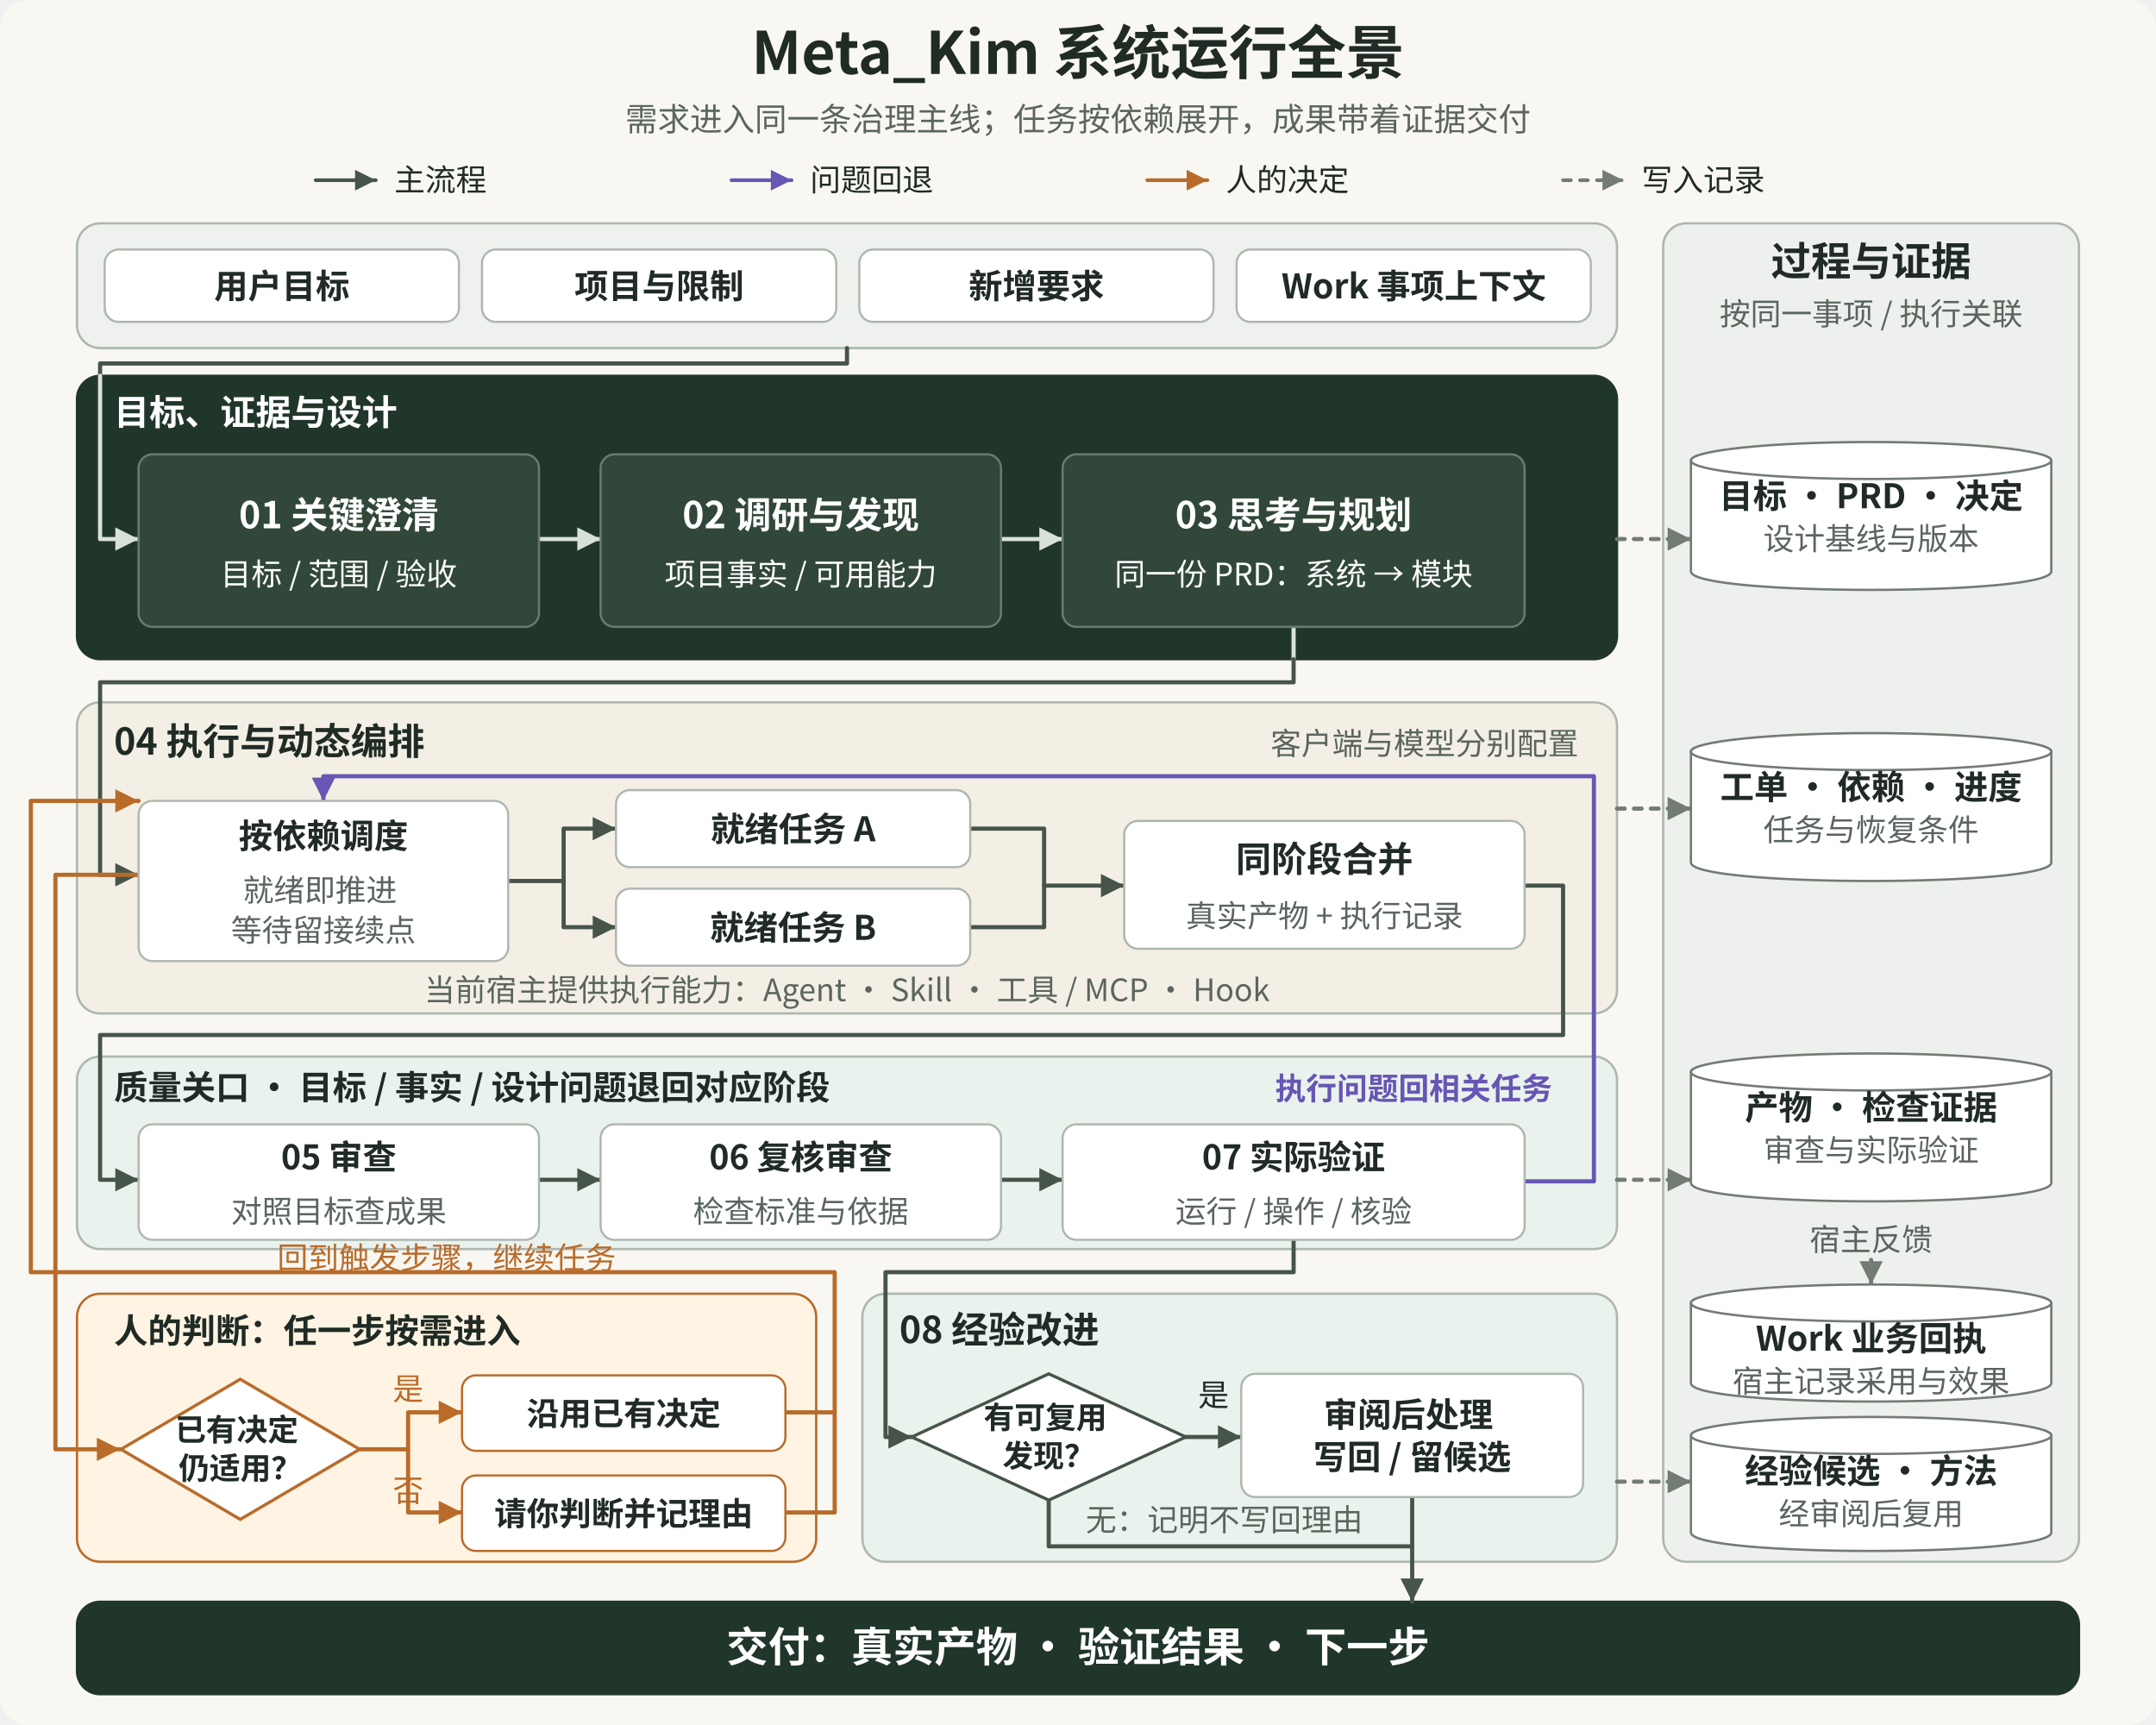
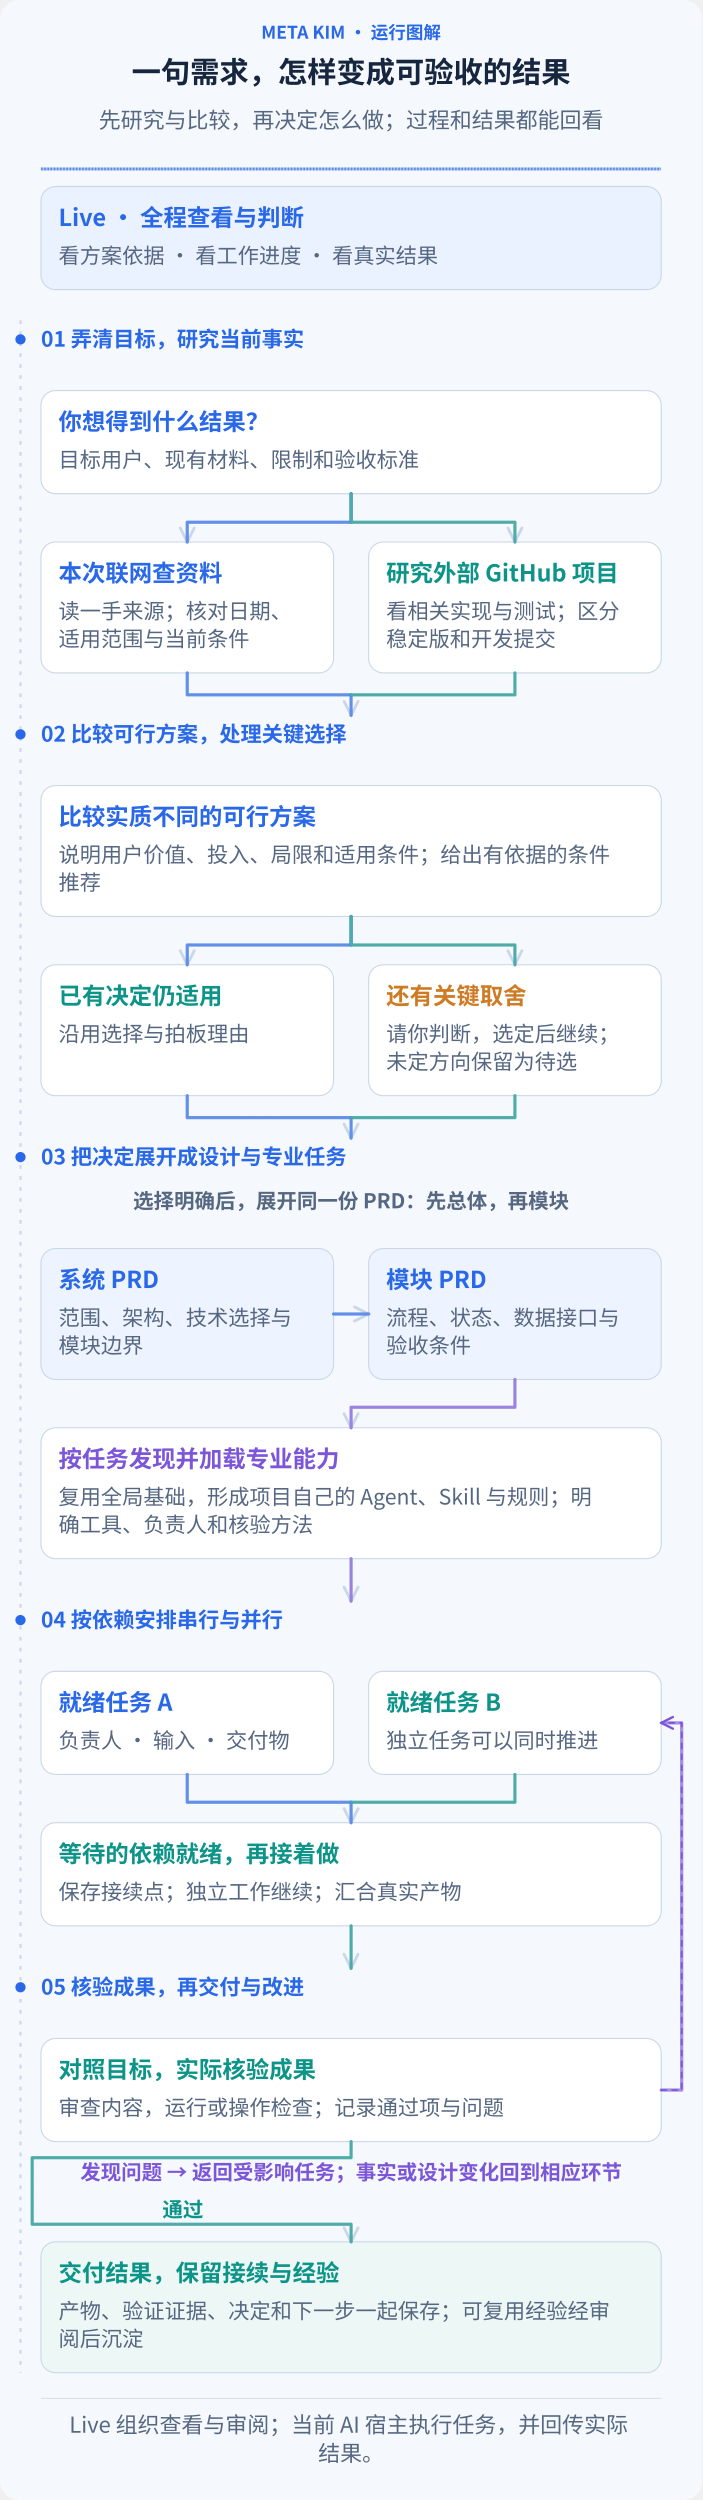
- <svg xmlns="http://www.w3.org/2000/svg" width="1400" height="1120" viewBox="0 0 1400 1120" role="img" aria-labelledby="title desc" lang="zh-CN">
-   <style>text{font-family:"Noto Sans CJK SC","Microsoft YaHei",sans-serif}@media(prefers-reduced-motion:reduce){*{animation:none!important}}</style>
+ <svg xmlns="http://www.w3.org/2000/svg" width="960" height="3418" viewBox="0 0 960 3418" role="img" aria-labelledby="title description" lang="zh-CN" xml:lang="zh-CN">
  <defs>
-     <marker id="main" viewBox="0 0 10 10" refX="9" refY="5" markerWidth="7" markerHeight="7" orient="auto">
-       <path d="M1 1L9 5L1 9Z" fill="#46544a" />
+     <marker id="arrow" viewBox="0 0 10 10" refX="9" refY="5" markerWidth="8" markerHeight="8" orient="auto-start-reverse">
+       <path d="M1 1L9 5L1 9" fill="none" stroke="#cad7e8" stroke-width="1.6" stroke-linecap="round" />
    </marker>
-     <marker id="human" viewBox="0 0 10 10" refX="9" refY="5" markerWidth="7" markerHeight="7" orient="auto">
-       <path d="M1 1L9 5L1 9Z" fill="#b96b2a" />
-     </marker>
-     <marker id="back" viewBox="0 0 10 10" refX="9" refY="5" markerWidth="7" markerHeight="7" orient="auto">
-       <path d="M1 1L9 5L1 9Z" fill="#6756b4" />
-     </marker>
-     <marker id="record" viewBox="0 0 10 10" refX="9" refY="5" markerWidth="7" markerHeight="7" orient="auto">
-       <path d="M1 1L9 5L1 9Z" fill="#737b75" />
-     </marker>
-     <marker id="light" viewBox="0 0 10 10" refX="9" refY="5" markerWidth="7" markerHeight="7" orient="auto">
-       <path d="M1 1L9 5L1 9Z" fill="#d8e1d9" />
+     <marker id="back-arrow" viewBox="0 0 10 10" refX="9" refY="5" markerWidth="8" markerHeight="8" orient="auto">
+       <path d="M1 1L9 5L1 9" fill="none" stroke="#7c56d8" stroke-width="1.6" stroke-linecap="round" />
    </marker>
  </defs>
-   <rect width="1400" height="1120" rx="18" fill="#f8f7f2" />
-   <rect x="50" y="145" width="1000" height="81" rx="15" fill="#eef1ed" stroke="#aeb7af" stroke-width="1.5" />
-   <rect x="50" y="244" width="1000" height="184" rx="15" fill="#21362b" stroke="#21362b" stroke-width="1.5" />
-   <rect x="50" y="456" width="1000" height="202" rx="15" fill="#f3efe4" stroke="#aeb7af" stroke-width="1.5" />
-   <rect x="50" y="686" width="1000" height="125" rx="15" fill="#eaf2ed" stroke="#aeb7af" stroke-width="1.5" />
-   <rect x="50" y="840" width="480" height="174" rx="15" fill="#fff4e3" stroke="#b96b2a" stroke-width="1.5" />
-   <rect x="560" y="840" width="490" height="174" rx="15" fill="#eaf2ed" stroke="#aeb7af" stroke-width="1.5" />
-   <rect x="1080" y="145" width="270" height="869" rx="15" fill="#edf0ed" stroke="#aeb7af" stroke-width="1.5" />
-   <rect x="50" y="1040" width="1300" height="60" rx="15" fill="#21362b" stroke="#21362b" stroke-width="1.5" />
-   <path d="M205 117 L244 117" fill="none" stroke="#46544a" stroke-width="2.4" stroke-linecap="round" stroke-linejoin="round" marker-end="url(#main)" />
-   <path d="M475 117 L514 117" fill="none" stroke="#6756b4" stroke-width="2.4" stroke-linecap="round" stroke-linejoin="round" marker-end="url(#back)" />
-   <path d="M745 117 L784 117" fill="none" stroke="#b96b2a" stroke-width="2.4" stroke-linecap="round" stroke-linejoin="round" marker-end="url(#human)" />
-   <path d="M1015 117 L1054 117" fill="none" stroke="#737b75" stroke-width="2.4" stroke-linecap="round" stroke-linejoin="round" stroke-dasharray="5 6" marker-end="url(#record)" />
-   <path d="M550 226 L550 236 L65 236 L65 244" fill="none" stroke="#46544a" stroke-width="2.7" stroke-linecap="round" stroke-linejoin="round" />
-   <path d="M65 244 L65 350 L90 350" fill="none" stroke="#d8e1d9" stroke-width="2.7" stroke-linecap="round" stroke-linejoin="round" marker-end="url(#light)" />
-   <path d="M350 350 L390 350" fill="none" stroke="#d8e1d9" stroke-width="2.7" stroke-linecap="round" stroke-linejoin="round" marker-end="url(#light)" />
-   <path d="M650 350 L690 350" fill="none" stroke="#d8e1d9" stroke-width="2.7" stroke-linecap="round" stroke-linejoin="round" marker-end="url(#light)" />
-   <path d="M840 407 L840 428" fill="none" stroke="#d8e1d9" stroke-width="2.7" stroke-linecap="round" stroke-linejoin="round" />
-   <path d="M840 428 L840 443 L65 443 L65 568 L90 568" fill="none" stroke="#46544a" stroke-width="2.7" stroke-linecap="round" stroke-linejoin="round" marker-end="url(#main)" />
-   <path d="M330 572 L366 572 L366 538 L400 538" fill="none" stroke="#46544a" stroke-width="2.7" stroke-linecap="round" stroke-linejoin="round" marker-end="url(#main)" />
-   <path d="M366 572 L366 602 L400 602" fill="none" stroke="#46544a" stroke-width="2.7" stroke-linecap="round" stroke-linejoin="round" marker-end="url(#main)" />
-   <path d="M630 538 L678 538 L678 575 L730 575" fill="none" stroke="#46544a" stroke-width="2.7" stroke-linecap="round" stroke-linejoin="round" marker-end="url(#main)" />
-   <path d="M630 602 L678 602 L678 575" fill="none" stroke="#46544a" stroke-width="2.7" stroke-linecap="round" stroke-linejoin="round" />
-   <path d="M990 575 L1015 575 L1015 672 L65 672 L65 766 L90 766" fill="none" stroke="#46544a" stroke-width="2.7" stroke-linecap="round" stroke-linejoin="round" marker-end="url(#main)" />
-   <path d="M350 766 L390 766" fill="none" stroke="#46544a" stroke-width="2.7" stroke-linecap="round" stroke-linejoin="round" marker-end="url(#main)" />
-   <path d="M650 766 L690 766" fill="none" stroke="#46544a" stroke-width="2.7" stroke-linecap="round" stroke-linejoin="round" marker-end="url(#main)" />
-   <path d="M990 767 L1035 767 L1035 504 L210 504 L210 520" fill="none" stroke="#6756b4" stroke-width="2.7" stroke-linecap="round" stroke-linejoin="round" marker-end="url(#back)" />
-   <path d="M90 568 L36 568 L36 941 L78 941" fill="none" stroke="#b96b2a" stroke-width="2.7" stroke-linecap="round" stroke-linejoin="round" marker-end="url(#human)" />
-   <path d="M234 941 L265 941 L265 917 L300 917" fill="none" stroke="#b96b2a" stroke-width="2.7" stroke-linecap="round" stroke-linejoin="round" marker-end="url(#human)" />
-   <path d="M265 941 L265 982 L300 982" fill="none" stroke="#b96b2a" stroke-width="2.7" stroke-linecap="round" stroke-linejoin="round" marker-end="url(#human)" />
-   <path d="M510 917 L542 917 L542 826 L20 826 L20 520 L90 520" fill="none" stroke="#b96b2a" stroke-width="2.7" stroke-linecap="round" stroke-linejoin="round" marker-end="url(#human)" />
-   <path d="M510 982 L542 982 L542 917" fill="none" stroke="#b96b2a" stroke-width="2.7" stroke-linecap="round" stroke-linejoin="round" />
-   <path d="M840 799 L840 826 L575 826 L575 933 L592 933" fill="none" stroke="#46544a" stroke-width="2.7" stroke-linecap="round" stroke-linejoin="round" marker-end="url(#main)" />
-   <path d="M770 933 L806 933" fill="none" stroke="#46544a" stroke-width="2.7" stroke-linecap="round" stroke-linejoin="round" marker-end="url(#main)" />
-   <path d="M681 974 L681 1004 L917 1004" fill="none" stroke="#46544a" stroke-width="2.7" stroke-linecap="round" stroke-linejoin="round" />
-   <path d="M917 972 L917 1040" fill="none" stroke="#46544a" stroke-width="2.7" stroke-linecap="round" stroke-linejoin="round" marker-end="url(#main)" />
-   <path d="M1215 818 L1215 834" fill="none" stroke="#737b75" stroke-width="2.7" stroke-linecap="round" stroke-linejoin="round" stroke-dasharray="5 6" marker-end="url(#record)" />
-   <path d="M1050 350 L1098 350" fill="none" stroke="#737b75" stroke-width="2.7" stroke-linecap="round" stroke-linejoin="round" stroke-dasharray="5 6" marker-end="url(#record)" />
-   <path d="M1050 525 L1098 525" fill="none" stroke="#737b75" stroke-width="2.7" stroke-linecap="round" stroke-linejoin="round" stroke-dasharray="5 6" marker-end="url(#record)" />
-   <path d="M1050 766 L1098 766" fill="none" stroke="#737b75" stroke-width="2.7" stroke-linecap="round" stroke-linejoin="round" stroke-dasharray="5 6" marker-end="url(#record)" />
-   <path d="M1050 962 L1098 962" fill="none" stroke="#737b75" stroke-width="2.7" stroke-linecap="round" stroke-linejoin="round" stroke-dasharray="5 6" marker-end="url(#record)" />
-   <g data-box="68,162,230,47" data-label="用户目标">
-     <rect x="68" y="162" width="230" height="47" rx="9" fill="#fff" stroke="#aeb7af" stroke-width="1.4" />
-   </g>
-   <g data-box="313,162,230,47" data-label="项目与限制">
-     <rect x="313" y="162" width="230" height="47" rx="9" fill="#fff" stroke="#aeb7af" stroke-width="1.4" />
-   </g>
-   <g data-box="558,162,230,47" data-label="新增要求">
-     <rect x="558" y="162" width="230" height="47" rx="9" fill="#fff" stroke="#aeb7af" stroke-width="1.4" />
-   </g>
-   <g data-box="803,162,230,47" data-label="Work 事项上下文">
-     <rect x="803" y="162" width="230" height="47" rx="9" fill="#fff" stroke="#aeb7af" stroke-width="1.4" />
-   </g>
-   <g data-box="90,295,260,112" data-label="01 关键澄清">
-     <rect x="90" y="295" width="260" height="112" rx="9" fill="#31473a" stroke="#687d6d" stroke-width="1.4" />
-   </g>
-   <g data-box="390,295,260,112" data-label="02 调研与发现">
-     <rect x="390" y="295" width="260" height="112" rx="9" fill="#31473a" stroke="#687d6d" stroke-width="1.4" />
-   </g>
-   <g data-box="690,295,300,112" data-label="03 思考与规划">
-     <rect x="690" y="295" width="300" height="112" rx="9" fill="#31473a" stroke="#687d6d" stroke-width="1.4" />
-   </g>
-   <g data-box="90,520,240,104" data-label="按依赖调度">
-     <rect x="90" y="520" width="240" height="104" rx="9" fill="#fff" stroke="#aeb7af" stroke-width="1.4" />
-   </g>
-   <g data-box="400,513,230,50" data-label="就绪任务 A">
-     <rect x="400" y="513" width="230" height="50" rx="9" fill="#fff" stroke="#aeb7af" stroke-width="1.4" />
-   </g>
-   <g data-box="400,577,230,50" data-label="就绪任务 B">
-     <rect x="400" y="577" width="230" height="50" rx="9" fill="#fff" stroke="#aeb7af" stroke-width="1.4" />
-   </g>
-   <g data-box="730,533,260,83" data-label="同阶段合并">
-     <rect x="730" y="533" width="260" height="83" rx="9" fill="#fff" stroke="#aeb7af" stroke-width="1.4" />
-   </g>
-   <g data-box="90,730,260,75" data-label="05 审查">
-     <rect x="90" y="730" width="260" height="75" rx="9" fill="#fff" stroke="#aeb7af" stroke-width="1.4" />
-   </g>
-   <g data-box="390,730,260,75" data-label="06 复核审查">
-     <rect x="390" y="730" width="260" height="75" rx="9" fill="#fff" stroke="#aeb7af" stroke-width="1.4" />
-   </g>
-   <g data-box="690,730,300,75" data-label="07 实际验证">
-     <rect x="690" y="730" width="300" height="75" rx="9" fill="#fff" stroke="#aeb7af" stroke-width="1.4" />
-   </g>
-   <path d="M156 895.5L233.5 941L156 986.5L78.5 941Z" fill="#fff" stroke="#b96b2a" stroke-width="2" />
-   <g data-box="300,893,210,49" data-label="沿用已有决定">
-     <rect x="300" y="893" width="210" height="49" rx="9" fill="#fff" stroke="#b96b2a" stroke-width="1.4" />
-   </g>
-   <g data-box="300,958,210,49" data-label="请你判断并记理由">
-     <rect x="300" y="958" width="210" height="49" rx="9" fill="#fff" stroke="#b96b2a" stroke-width="1.4" />
-   </g>
-   <path d="M681 892.0L770.0 933L681 974.0L592.0 933Z" fill="#fff" stroke="#46544a" stroke-width="2" />
-   <g data-box="806,892,222,80" data-label="审阅后处理 写回 / 留候选">
-     <rect x="806" y="892" width="222" height="80" rx="9" fill="#fff" stroke="#aeb7af" stroke-width="1.4" />
-   </g>
-   <path d="M1098 299C1098 285 1332 285 1332 299V371C1332 387 1098 387 1098 371Z" fill="#fff" stroke="#737b75" stroke-width="1.5" />
-   <ellipse cx="1215.0" cy="299" rx="117.0" ry="12" fill="#fff" stroke="#737b75" stroke-width="1.5" />
-   <path d="M1098 488C1098 474 1332 474 1332 488V560C1332 576 1098 576 1098 560Z" fill="#fff" stroke="#737b75" stroke-width="1.5" />
-   <ellipse cx="1215.0" cy="488" rx="117.0" ry="12" fill="#fff" stroke="#737b75" stroke-width="1.5" />
-   <path d="M1098 696C1098 682 1332 682 1332 696V768C1332 784 1098 784 1098 768Z" fill="#fff" stroke="#737b75" stroke-width="1.5" />
-   <ellipse cx="1215.0" cy="696" rx="117.0" ry="12" fill="#fff" stroke="#737b75" stroke-width="1.5" />
-   <path d="M1098 846C1098 832 1332 832 1332 846V898C1332 914 1098 914 1098 898Z" fill="#fff" stroke="#737b75" stroke-width="1.5" />
-   <ellipse cx="1215.0" cy="846" rx="117.0" ry="12" fill="#fff" stroke="#737b75" stroke-width="1.5" />
-   <path d="M1098 932C1098 918 1332 918 1332 932V995C1332 1011 1098 1011 1098 995Z" fill="#fff" stroke="#737b75" stroke-width="1.5" />
-   <ellipse cx="1215.0" cy="932" rx="117.0" ry="12" fill="#fff" stroke="#737b75" stroke-width="1.5" />
-   <text x="700" y="48" fill="#202b25" font-size="38" font-weight="700" text-anchor="middle">
-     <tspan x="700" dy="0">Meta_Kim 系统运行全景</tspan>
-   </text>
-   <text x="700" y="85" fill="#5a655e" font-size="21" font-weight="450" text-anchor="middle">
-     <tspan x="700" dy="0">需求进入同一条治理主线；任务按依赖展开，成果带着证据交付</tspan>
-   </text>
-   <text x="256" y="124" fill="#202b25" font-size="20" font-weight="450" text-anchor="start">
-     <tspan x="256" dy="0">主流程</tspan>
-   </text>
-   <text x="526" y="124" fill="#202b25" font-size="20" font-weight="450" text-anchor="start">
-     <tspan x="526" dy="0">问题回退</tspan>
-   </text>
-   <text x="796" y="124" fill="#202b25" font-size="20" font-weight="450" text-anchor="start">
-     <tspan x="796" dy="0">人的决定</tspan>
-   </text>
-   <text x="1066" y="124" fill="#202b25" font-size="20" font-weight="450" text-anchor="start">
-     <tspan x="1066" dy="0">写入记录</tspan>
-   </text>
-   <text x="183.0" y="193.75" fill="#202b25" font-size="22" font-weight="700" text-anchor="middle">
-     <tspan x="183.0" dy="0">用户目标</tspan>
-   </text>
-   <text x="428.0" y="193.75" fill="#202b25" font-size="22" font-weight="700" text-anchor="middle">
-     <tspan x="428.0" dy="0">项目与限制</tspan>
-   </text>
-   <text x="673.0" y="193.75" fill="#202b25" font-size="22" font-weight="700" text-anchor="middle">
-     <tspan x="673.0" dy="0">新增要求</tspan>
-   </text>
-   <text x="918.0" y="193.75" fill="#202b25" font-size="22" font-weight="700" text-anchor="middle">
-     <tspan x="918.0" dy="0">Work 事项上下文</tspan>
-   </text>
-   <text x="74" y="276" fill="#fff" font-size="23" font-weight="700" text-anchor="start">
-     <tspan x="74" dy="0">目标、证据与设计</tspan>
-   </text>
-   <text x="220.0" y="343.0" fill="#fff" font-size="24" font-weight="700" text-anchor="middle">
-     <tspan x="220.0" dy="0">01 关键澄清</tspan>
-   </text>
-   <text x="220.0" y="380.0" fill="#fff" font-size="20" font-weight="450" text-anchor="middle">
-     <tspan x="220.0" dy="0">目标 / 范围 / 验收</tspan>
-   </text>
-   <text x="520.0" y="343.0" fill="#fff" font-size="24" font-weight="700" text-anchor="middle">
-     <tspan x="520.0" dy="0">02 调研与发现</tspan>
-   </text>
-   <text x="520.0" y="380.0" fill="#fff" font-size="20" font-weight="450" text-anchor="middle">
-     <tspan x="520.0" dy="0">项目事实 / 可用能力</tspan>
-   </text>
-   <text x="840.0" y="343.0" fill="#fff" font-size="24" font-weight="700" text-anchor="middle">
-     <tspan x="840.0" dy="0">03 思考与规划</tspan>
-   </text>
-   <text x="840.0" y="380.0" fill="#fff" font-size="20" font-weight="450" text-anchor="middle">
-     <tspan x="840.0" dy="0">同一份 PRD：系统 → 模块</tspan>
-   </text>
-   <text x="74" y="490" fill="#202b25" font-size="24" font-weight="700" text-anchor="start">
-     <tspan x="74" dy="0">04 执行与动态编排</tspan>
-   </text>
-   <text x="1025" y="490" fill="#5a655e" font-size="20" font-weight="450" text-anchor="end">
-     <tspan x="1025" dy="0">客户端与模型分别配置</tspan>
-   </text>
-   <text x="210.0" y="550.75" fill="#202b25" font-size="22" font-weight="700" text-anchor="middle">
-     <tspan x="210.0" dy="0">按依赖调度</tspan>
-   </text>
-   <text x="210.0" y="585.25" fill="#5a655e" font-size="20" font-weight="450" text-anchor="middle">
-     <tspan x="210.0" dy="0">就绪即推进</tspan>
-     <tspan x="210.0" dy="26.0">等待留接续点</tspan>
-   </text>
-   <text x="515.0" y="546.25" fill="#202b25" font-size="22" font-weight="700" text-anchor="middle">
-     <tspan x="515.0" dy="0">就绪任务 A</tspan>
-   </text>
-   <text x="515.0" y="610.25" fill="#202b25" font-size="22" font-weight="700" text-anchor="middle">
-     <tspan x="515.0" dy="0">就绪任务 B</tspan>
-   </text>
-   <text x="860.0" y="566.125" fill="#202b25" font-size="23" font-weight="700" text-anchor="middle">
-     <tspan x="860.0" dy="0">同阶段合并</tspan>
-   </text>
-   <text x="860.0" y="601.875" fill="#5a655e" font-size="20" font-weight="450" text-anchor="middle">
-     <tspan x="860.0" dy="0">真实产物 + 执行记录</tspan>
-   </text>
-   <text x="550" y="650" fill="#5a655e" font-size="20" font-weight="450" text-anchor="middle">
-     <tspan x="550" dy="0">当前宿主提供执行能力：Agent · Skill · 工具 / MCP · Hook</tspan>
-   </text>
-   <text x="74" y="714" fill="#202b25" font-size="22" font-weight="700" text-anchor="start">
-     <tspan x="74" dy="0">质量关口 · 目标 / 事实 / 设计问题退回对应阶段</tspan>
-   </text>
-   <text x="220.0" y="759.25" fill="#202b25" font-size="22" font-weight="700" text-anchor="middle">
-     <tspan x="220.0" dy="0">05 审查</tspan>
-   </text>
-   <text x="220.0" y="793.75" fill="#5a655e" font-size="20" font-weight="450" text-anchor="middle">
-     <tspan x="220.0" dy="0">对照目标查成果</tspan>
-   </text>
-   <text x="520.0" y="759.25" fill="#202b25" font-size="22" font-weight="700" text-anchor="middle">
-     <tspan x="520.0" dy="0">06 复核审查</tspan>
-   </text>
-   <text x="520.0" y="793.75" fill="#5a655e" font-size="20" font-weight="450" text-anchor="middle">
-     <tspan x="520.0" dy="0">检查标准与依据</tspan>
-   </text>
-   <text x="840.0" y="759.25" fill="#202b25" font-size="22" font-weight="700" text-anchor="middle">
-     <tspan x="840.0" dy="0">07 实际验证</tspan>
-   </text>
-   <text x="840.0" y="793.75" fill="#5a655e" font-size="20" font-weight="450" text-anchor="middle">
-     <tspan x="840.0" dy="0">运行 / 操作 / 核验</tspan>
-   </text>
-   <text x="1008" y="714" fill="#6756b4" font-size="20" font-weight="700" text-anchor="end">
-     <tspan x="1008" dy="0">执行问题回相关任务</tspan>
-   </text>
-   <text x="74" y="872" fill="#202b25" font-size="22" font-weight="700" text-anchor="start">
-     <tspan x="74" dy="0">人的判断：任一步按需进入</tspan>
-   </text>
-   <text x="156" y="935.5" fill="#202b25" font-size="20" font-weight="700" text-anchor="middle">
-     <tspan x="156" dy="0">已有决定</tspan>
-     <tspan x="156" dy="25.0">仍适用？</tspan>
-   </text>
-   <text x="405.0" y="925.375" fill="#202b25" font-size="21" font-weight="700" text-anchor="middle">
-     <tspan x="405.0" dy="0">沿用已有决定</tspan>
-   </text>
-   <text x="405.0" y="990.375" fill="#202b25" font-size="21" font-weight="700" text-anchor="middle">
-     <tspan x="405.0" dy="0">请你判断并记理由</tspan>
-   </text>
-   <text x="265" y="909" fill="#b96b2a" font-size="20" font-weight="450" text-anchor="middle">
-     <tspan x="265" dy="0">是</tspan>
-   </text>
-   <text x="265" y="975" fill="#b96b2a" font-size="20" font-weight="450" text-anchor="middle">
-     <tspan x="265" dy="0">否</tspan>
-   </text>
-   <text x="290" y="824" fill="#b96b2a" font-size="20" font-weight="450" text-anchor="middle">
-     <tspan x="290" dy="0">回到触发步骤，继续任务</tspan>
-   </text>
-   <text x="584" y="872" fill="#202b25" font-size="24" font-weight="700" text-anchor="start">
-     <tspan x="584" dy="0">08 经验改进</tspan>
-   </text>
-   <text x="681" y="927.5" fill="#202b25" font-size="20" font-weight="700" text-anchor="middle">
-     <tspan x="681" dy="0">有可复用</tspan>
-     <tspan x="681" dy="25.0">发现？</tspan>
-   </text>
-   <text x="917.0" y="926.5" fill="#202b25" font-size="22" font-weight="700" text-anchor="middle">
-     <tspan x="917.0" dy="0">审阅后处理</tspan>
-     <tspan x="917.0" dy="27.5">写回 / 留候选</tspan>
-   </text>
-   <text x="788" y="913" fill="#202b25" font-size="20" font-weight="450" text-anchor="middle">
-     <tspan x="788" dy="0">是</tspan>
-   </text>
-   <text x="795" y="994" fill="#5a655e" font-size="20" font-weight="450" text-anchor="middle">
-     <tspan x="795" dy="0">无：记明不写回理由</tspan>
-   </text>
-   <text x="1215" y="179" fill="#202b25" font-size="26" font-weight="700" text-anchor="middle">
-     <tspan x="1215" dy="0">过程与证据</tspan>
-   </text>
-   <text x="1215" y="211" fill="#5a655e" font-size="20" font-weight="450" text-anchor="middle">
-     <tspan x="1215" dy="0">按同一事项 / 执行关联</tspan>
-   </text>
-   <text x="1215.0" y="330" fill="#202b25" font-size="22" font-weight="700" text-anchor="middle">
-     <tspan x="1215.0" dy="0">目标 · PRD · 决定</tspan>
-   </text>
-   <text x="1215.0" y="357" fill="#5a655e" font-size="20" font-weight="450" text-anchor="middle">
-     <tspan x="1215.0" dy="0">设计基线与版本</tspan>
-   </text>
-   <text x="1215.0" y="519" fill="#202b25" font-size="22" font-weight="700" text-anchor="middle">
-     <tspan x="1215.0" dy="0">工单 · 依赖 · 进度</tspan>
-   </text>
-   <text x="1215.0" y="546" fill="#5a655e" font-size="20" font-weight="450" text-anchor="middle">
-     <tspan x="1215.0" dy="0">任务与恢复条件</tspan>
-   </text>
-   <text x="1215.0" y="727" fill="#202b25" font-size="22" font-weight="700" text-anchor="middle">
-     <tspan x="1215.0" dy="0">产物 · 检查证据</tspan>
-   </text>
-   <text x="1215.0" y="754" fill="#5a655e" font-size="20" font-weight="450" text-anchor="middle">
-     <tspan x="1215.0" dy="0">审查与实际验证</tspan>
-   </text>
-   <text x="1215.0" y="877" fill="#202b25" font-size="22" font-weight="700" text-anchor="middle">
-     <tspan x="1215.0" dy="0">Work 业务回执</tspan>
-   </text>
-   <text x="1215.0" y="904" fill="#5a655e" font-size="20" font-weight="450" text-anchor="middle">
-     <tspan x="1215.0" dy="0">宿主记录采用与效果</tspan>
-   </text>
-   <text x="1215.0" y="963" fill="#202b25" font-size="22" font-weight="700" text-anchor="middle">
-     <tspan x="1215.0" dy="0">经验候选 · 方法</tspan>
-   </text>
-   <text x="1215.0" y="990" fill="#5a655e" font-size="20" font-weight="450" text-anchor="middle">
-     <tspan x="1215.0" dy="0">经审阅后复用</tspan>
-   </text>
-   <text x="1215" y="812" fill="#5a655e" font-size="20" font-weight="450" text-anchor="middle">
-     <tspan x="1215" dy="0">宿主反馈</tspan>
-   </text>
-   <text x="700" y="1079" fill="#fff" font-size="27" font-weight="700" text-anchor="middle">
-     <tspan x="700" dy="0">交付：真实产物 · 验证结果 · 下一步</tspan>
+   <style>text{font-family:"Microsoft YaHei","Noto Sans CJK SC","PingFang SC",Arial,sans-serif}.clock{stroke-dasharray:1;stroke-dashoffset:0;animation:clock 36s linear infinite}@keyframes clock{from{stroke-dashoffset:1}to{stroke-dashoffset:0}}@keyframes m0{0%,1%{opacity:0}2.2%,97.8%{opacity:1}99%,100%{opacity:0}}.m0{opacity:0;animation:m0 36s ease-in-out infinite}
+ @keyframes m1{0%,2%{opacity:0}3.2%,8.8%{opacity:1}10%,100%{opacity:0}}.m1{opacity:0;animation:m1 36s ease-in-out infinite}
+ @keyframes m2{0%,11%{opacity:0}12.2%,21.8%{opacity:1}23%,100%{opacity:0}}.m2{opacity:0;animation:m2 36s ease-in-out infinite}
+ @keyframes m3{0%,11%{opacity:0}12.2%,21.8%{opacity:1}23%,100%{opacity:0}}.m3{opacity:0;animation:m3 36s ease-in-out infinite}
+ @keyframes m4{0%,8%{stroke-dashoffset:1;opacity:0}9%{opacity:1}14%,100%{stroke-dashoffset:0;opacity:.8}}.m4{stroke-dashoffset:0;opacity:.65;animation:m4 36s ease-in-out infinite}
+ @keyframes m5{0%,8%{stroke-dashoffset:1;opacity:0}9%{opacity:1}14%,100%{stroke-dashoffset:0;opacity:.8}}.m5{stroke-dashoffset:0;opacity:.65;animation:m5 36s ease-in-out infinite}
+ @keyframes m6{0%,24%{opacity:0}25.2%,34.8%{opacity:1}36%,100%{opacity:0}}.m6{opacity:0;animation:m6 36s ease-in-out infinite}
+ @keyframes m7{0%,19%{stroke-dashoffset:1;opacity:0}20%{opacity:1}27%,100%{stroke-dashoffset:0;opacity:.8}}.m7{stroke-dashoffset:0;opacity:.65;animation:m7 36s ease-in-out infinite}
+ @keyframes m8{0%,19%{stroke-dashoffset:1;opacity:0}20%{opacity:1}27%,100%{stroke-dashoffset:0;opacity:.8}}.m8{stroke-dashoffset:0;opacity:.65;animation:m8 36s ease-in-out infinite}
+ @keyframes m9{0%,37%{opacity:0}38.2%,44.8%{opacity:1}46%,100%{opacity:0}}.m9{opacity:0;animation:m9 36s ease-in-out infinite}
+ @keyframes m10{0%,37%{opacity:0}38.2%,44.8%{opacity:1}46%,100%{opacity:0}}.m10{opacity:0;animation:m10 36s ease-in-out infinite}
+ @keyframes m11{0%,34%{stroke-dashoffset:1;opacity:0}35%{opacity:1}40%,100%{stroke-dashoffset:0;opacity:.8}}.m11{stroke-dashoffset:0;opacity:.65;animation:m11 36s ease-in-out infinite}
+ @keyframes m12{0%,34%{stroke-dashoffset:1;opacity:0}35%{opacity:1}40%,100%{stroke-dashoffset:0;opacity:.8}}.m12{stroke-dashoffset:0;opacity:.65;animation:m12 36s ease-in-out infinite}
+ @keyframes m13{0%,49%{opacity:0}50.2%,54.8%{opacity:1}56%,100%{opacity:0}}.m13{opacity:0;animation:m13 36s ease-in-out infinite}
+ @keyframes m14{0%,57%{opacity:0}58.2%,62.8%{opacity:1}64%,100%{opacity:0}}.m14{opacity:0;animation:m14 36s ease-in-out infinite}
+ @keyframes m15{0%,44%{stroke-dashoffset:1;opacity:0}45%{opacity:1}50%,100%{stroke-dashoffset:0;opacity:.8}}.m15{stroke-dashoffset:0;opacity:.65;animation:m15 36s ease-in-out infinite}
+ @keyframes m16{0%,44%{stroke-dashoffset:1;opacity:0}45%{opacity:1}50%,100%{stroke-dashoffset:0;opacity:.8}}.m16{stroke-dashoffset:0;opacity:.65;animation:m16 36s ease-in-out infinite}
+ @keyframes m17{0%,54%{stroke-dashoffset:1;opacity:0}55%{opacity:1}60%,100%{stroke-dashoffset:0;opacity:.8}}.m17{stroke-dashoffset:0;opacity:.65;animation:m17 36s ease-in-out infinite}
+ @keyframes m18{0%,65%{opacity:0}66.2%,72.8%{opacity:1}74%,100%{opacity:0}}.m18{opacity:0;animation:m18 36s ease-in-out infinite}
+ @keyframes m19{0%,62%{stroke-dashoffset:1;opacity:0}63%{opacity:1}67%,100%{stroke-dashoffset:0;opacity:.8}}.m19{stroke-dashoffset:0;opacity:.65;animation:m19 36s ease-in-out infinite}
+ @keyframes m20{0%,75%{opacity:0}76.2%,81.8%{opacity:1}83%,100%{opacity:0}}.m20{opacity:0;animation:m20 36s ease-in-out infinite}
+ @keyframes m21{0%,75%{opacity:0}76.2%,81.8%{opacity:1}83%,100%{opacity:0}}.m21{opacity:0;animation:m21 36s ease-in-out infinite}
+ @keyframes m22{0%,71%{stroke-dashoffset:1;opacity:0}72%{opacity:1}76%,100%{stroke-dashoffset:0;opacity:.8}}.m22{stroke-dashoffset:0;opacity:.65;animation:m22 36s ease-in-out infinite}
+ @keyframes m23{0%,82%{opacity:0}83.2%,85.8%{opacity:1}87%,100%{opacity:0}}.m23{opacity:0;animation:m23 36s ease-in-out infinite}
+ @keyframes m24{0%,79%{stroke-dashoffset:1;opacity:0}80%{opacity:1}84%,100%{stroke-dashoffset:0;opacity:.8}}.m24{stroke-dashoffset:0;opacity:.65;animation:m24 36s ease-in-out infinite}
+ @keyframes m25{0%,79%{stroke-dashoffset:1;opacity:0}80%{opacity:1}84%,100%{stroke-dashoffset:0;opacity:.8}}.m25{stroke-dashoffset:0;opacity:.65;animation:m25 36s ease-in-out infinite}
+ @keyframes m26{0%,87%{opacity:0}88.2%,91.8%{opacity:1}93%,100%{opacity:0}}.m26{opacity:0;animation:m26 36s ease-in-out infinite}
+ @keyframes m27{0%,85%{stroke-dashoffset:1;opacity:0}86%{opacity:1}89%,100%{stroke-dashoffset:0;opacity:.8}}.m27{stroke-dashoffset:0;opacity:.65;animation:m27 36s ease-in-out infinite}
+ @keyframes m28{0%,90%{stroke-dashoffset:1;opacity:0}91%{opacity:1}94%{stroke-dashoffset:0;opacity:1}96%,100%{stroke-dashoffset:0;opacity:0}}.m28{stroke-dashoffset:0;opacity:.65;animation:m28 36s ease-in-out infinite}
+ @keyframes m29{0%,94%{opacity:0}95.2%,97.8%{opacity:1}99%,100%{opacity:0}}.m29{opacity:0;animation:m29 36s ease-in-out infinite}
+ @keyframes m30{0%,93%{stroke-dashoffset:1;opacity:0}94%{opacity:1}98%,100%{stroke-dashoffset:0;opacity:.8}}.m30{stroke-dashoffset:0;opacity:.65;animation:m30 36s ease-in-out infinite}@media(prefers-reduced-motion:reduce){*{animation:none!important}.focus,.clock{display:none}.completed{opacity:1}.progress{transform:scaleX(1)}.transfer{stroke-dashoffset:0;opacity:.45}}</style>
+   <rect width="960" height="3418" rx="26" fill="#f5f8fc" />
+   <path d="M28 438V3244" fill="none" stroke="#c9d8f0" stroke-width="3" stroke-dasharray="5 10" />
+   <text x="480" y="53" font-size="24" font-weight="700" fill="#2968e8" text-anchor="middle">
+     <tspan x="480" dy="0">META KIM · 运行图解</tspan>
+   </text>
+   <text x="480" y="113" font-size="40" font-weight="750" fill="#17263f" text-anchor="middle">
+     <tspan x="480" dy="0">一句需求，怎样变成可验收的结果</tspan>
+   </text>
+   <text x="480" y="175" font-size="30" font-weight="450" fill="#566782" text-anchor="middle">
+     <tspan x="480" dy="0">先研究与比较，再决定怎么做；过程和结果都能回看</tspan>
+   </text>
+   <path d="M56 231H904" stroke="#dce5f2" stroke-width="4" />
+   <path class="clock" pathLength="1" d="M56 231H904" stroke="#2968e8" stroke-width="4" />
+   <g class="node" data-label="Live · 全程查看与判断" data-box="56,255,848,141">
+     <rect x="56" y="255" width="848" height="141" rx="20" fill="#eaf1ff" stroke="#cad7e8" stroke-width="1.5" />
+     <rect class="focus m0" x="56" y="255" width="848" height="141" rx="20" fill="#2968e8" fill-opacity=".045" stroke="#2968e8" stroke-width="3" />
+     <text x="80" y="309" font-size="32" font-weight="700" fill="#2968e8" text-anchor="start">
+       <tspan x="80" dy="0">Live · 全程查看与判断</tspan>
+     </text>
+     <text x="80" y="360" font-size="29" font-weight="450" fill="#566782" text-anchor="start">
+       <tspan x="80" dy="0">看方案依据 · 看工作进度 · 看真实结果</tspan>
+     </text>
+   </g>
+   <circle cx="28" cy="464" r="7" fill="#2968e8" />
+   <text x="56" y="474" font-size="29" font-weight="700" fill="#2968e8" text-anchor="start">
+     <tspan x="56" dy="0">01  弄清目标，研究当前事实</tspan>
+   </text>
+   <g class="node" data-label="你想得到什么结果？" data-box="56,534,848,141">
+     <rect x="56" y="534" width="848" height="141" rx="20" fill="#fff" stroke="#cad7e8" stroke-width="1.5" />
+     <rect class="focus m1" x="56" y="534" width="848" height="141" rx="20" fill="#2968e8" fill-opacity=".045" stroke="#2968e8" stroke-width="3" />
+     <text x="80" y="588" font-size="32" font-weight="700" fill="#2968e8" text-anchor="start">
+       <tspan x="80" dy="0">你想得到什么结果？</tspan>
+     </text>
+     <text x="80" y="639" font-size="29" font-weight="450" fill="#566782" text-anchor="start">
+       <tspan x="80" dy="0">目标用户、现有材料、限制和验收标准</tspan>
+     </text>
+   </g>
+   <g class="node" data-label="本次联网查资料" data-box="56,741,400,179">
+     <rect x="56" y="741" width="400" height="179" rx="20" fill="#fff" stroke="#cad7e8" stroke-width="1.5" />
+     <rect class="focus m2" x="56" y="741" width="400" height="179" rx="20" fill="#2968e8" fill-opacity=".045" stroke="#2968e8" stroke-width="3" />
+     <text x="80" y="795" font-size="32" font-weight="700" fill="#2968e8" text-anchor="start">
+       <tspan x="80" dy="0">本次联网查资料</tspan>
+     </text>
+     <text x="80" y="846" font-size="29" font-weight="450" fill="#566782" text-anchor="start">
+       <tspan x="80" dy="0">读一手来源；核对日期、</tspan>
+       <tspan x="80" dy="38">适用范围与当前条件</tspan>
+     </text>
+   </g>
+   <g class="node" data-label="研究外部 GitHub 项目" data-box="504,741,400,179">
+     <rect x="504" y="741" width="400" height="179" rx="20" fill="#fff" stroke="#cad7e8" stroke-width="1.5" />
+     <rect class="focus m3" x="504" y="741" width="400" height="179" rx="20" fill="#0d9488" fill-opacity=".045" stroke="#0d9488" stroke-width="3" />
+     <text x="528" y="795" font-size="32" font-weight="700" fill="#0d9488" text-anchor="start">
+       <tspan x="528" dy="0">研究外部 GitHub 项目</tspan>
+     </text>
+     <text x="528" y="846" font-size="29" font-weight="450" fill="#566782" text-anchor="start">
+       <tspan x="528" dy="0">看相关实现与测试；区分</tspan>
+       <tspan x="528" dy="38">稳定版和开发提交</tspan>
+     </text>
+   </g>
+   <path d="M480 675V714H256V741" fill="none" stroke="#cad7e8" stroke-width="3" stroke-linecap="round" stroke-linejoin="round" marker-end="url(#arrow)" />
+   <path class="transfer m4" pathLength="1" d="M480 675V714H256V741" fill="none" stroke="#2968e8" stroke-width="4.5" stroke-dasharray="1" stroke-linecap="round" stroke-linejoin="round" />
+   <path d="M480 675V714H704V741" fill="none" stroke="#cad7e8" stroke-width="3" stroke-linecap="round" stroke-linejoin="round" marker-end="url(#arrow)" />
+   <path class="transfer m5" pathLength="1" d="M480 675V714H704V741" fill="none" stroke="#0d9488" stroke-width="4.5" stroke-dasharray="1" stroke-linecap="round" stroke-linejoin="round" />
+   <circle cx="28" cy="1004" r="7" fill="#2968e8" />
+   <text x="56" y="1014" font-size="29" font-weight="700" fill="#2968e8" text-anchor="start">
+     <tspan x="56" dy="0">02  比较可行方案，处理关键选择</tspan>
+   </text>
+   <g class="node" data-label="比较实质不同的可行方案" data-box="56,1074,848,179">
+     <rect x="56" y="1074" width="848" height="179" rx="20" fill="#fff" stroke="#cad7e8" stroke-width="1.5" />
+     <rect class="focus m6" x="56" y="1074" width="848" height="179" rx="20" fill="#2968e8" fill-opacity=".045" stroke="#2968e8" stroke-width="3" />
+     <text x="80" y="1128" font-size="32" font-weight="700" fill="#2968e8" text-anchor="start">
+       <tspan x="80" dy="0">比较实质不同的可行方案</tspan>
+     </text>
+     <text x="80" y="1179" font-size="29" font-weight="450" fill="#566782" text-anchor="start">
+       <tspan x="80" dy="0">说明用户价值、投入、局限和适用条件；给出有依据的条件</tspan>
+       <tspan x="80" dy="38">推荐</tspan>
+     </text>
+   </g>
+   <path d="M256 920V950H480V978" fill="none" stroke="#cad7e8" stroke-width="3" stroke-linecap="round" stroke-linejoin="round" marker-end="url(#arrow)" />
+   <path class="transfer m7" pathLength="1" d="M256 920V950H480V978" fill="none" stroke="#2968e8" stroke-width="4.5" stroke-dasharray="1" stroke-linecap="round" stroke-linejoin="round" />
+   <path d="M704 920V950H480" fill="none" stroke="#cad7e8" stroke-width="3" stroke-linecap="round" stroke-linejoin="round" />
+   <path class="transfer m8" pathLength="1" d="M704 920V950H480" fill="none" stroke="#0d9488" stroke-width="4.5" stroke-dasharray="1" stroke-linecap="round" stroke-linejoin="round" />
+   <g class="node" data-label="已有决定仍适用" data-box="56,1319,400,179">
+     <rect x="56" y="1319" width="400" height="179" rx="20" fill="#fff" stroke="#cad7e8" stroke-width="1.5" />
+     <rect class="focus m9" x="56" y="1319" width="400" height="179" rx="20" fill="#0d9488" fill-opacity=".045" stroke="#0d9488" stroke-width="3" />
+     <text x="80" y="1373" font-size="32" font-weight="700" fill="#0d9488" text-anchor="start">
+       <tspan x="80" dy="0">已有决定仍适用</tspan>
+     </text>
+     <text x="80" y="1424" font-size="29" font-weight="450" fill="#566782" text-anchor="start">
+       <tspan x="80" dy="0">沿用选择与拍板理由</tspan>
+     </text>
+   </g>
+   <g class="node" data-label="还有关键取舍" data-box="504,1319,400,179">
+     <rect x="504" y="1319" width="400" height="179" rx="20" fill="#fff" stroke="#cad7e8" stroke-width="1.5" />
+     <rect class="focus m10" x="504" y="1319" width="400" height="179" rx="20" fill="#ce7b24" fill-opacity=".045" stroke="#ce7b24" stroke-width="3" />
+     <text x="528" y="1373" font-size="32" font-weight="700" fill="#ce7b24" text-anchor="start">
+       <tspan x="528" dy="0">还有关键取舍</tspan>
+     </text>
+     <text x="528" y="1424" font-size="29" font-weight="450" fill="#566782" text-anchor="start">
+       <tspan x="528" dy="0">请你判断，选定后继续；</tspan>
+       <tspan x="528" dy="38">未定方向保留为待选</tspan>
+     </text>
+   </g>
+   <path d="M480 1253V1292H256V1319" fill="none" stroke="#cad7e8" stroke-width="3" stroke-linecap="round" stroke-linejoin="round" marker-end="url(#arrow)" />
+   <path class="transfer m11" pathLength="1" d="M480 1253V1292H256V1319" fill="none" stroke="#2968e8" stroke-width="4.5" stroke-dasharray="1" stroke-linecap="round" stroke-linejoin="round" />
+   <path d="M480 1253V1292H704V1319" fill="none" stroke="#cad7e8" stroke-width="3" stroke-linecap="round" stroke-linejoin="round" marker-end="url(#arrow)" />
+   <path class="transfer m12" pathLength="1" d="M480 1253V1292H704V1319" fill="none" stroke="#0d9488" stroke-width="4.5" stroke-dasharray="1" stroke-linecap="round" stroke-linejoin="round" />
+   <circle cx="28" cy="1582" r="7" fill="#2968e8" />
+   <text x="56" y="1592" font-size="29" font-weight="700" fill="#2968e8" text-anchor="start">
+     <tspan x="56" dy="0">03  把决定展开成设计与专业任务</tspan>
+   </text>
+   <text x="480" y="1652" font-size="28" font-weight="650" fill="#566782" text-anchor="middle">
+     <tspan x="480" dy="0">选择明确后，展开同一份 PRD：先总体，再模块</tspan>
+   </text>
+   <g class="node" data-label="系统 PRD" data-box="56,1707,400,179">
+     <rect x="56" y="1707" width="400" height="179" rx="20" fill="#eef4ff" stroke="#cad7e8" stroke-width="1.5" />
+     <rect class="focus m13" x="56" y="1707" width="400" height="179" rx="20" fill="#2968e8" fill-opacity=".045" stroke="#2968e8" stroke-width="3" />
+     <text x="80" y="1761" font-size="32" font-weight="700" fill="#2968e8" text-anchor="start">
+       <tspan x="80" dy="0">系统 PRD</tspan>
+     </text>
+     <text x="80" y="1812" font-size="29" font-weight="450" fill="#566782" text-anchor="start">
+       <tspan x="80" dy="0">范围、架构、技术选择与</tspan>
+       <tspan x="80" dy="38">模块边界</tspan>
+     </text>
+   </g>
+   <g class="node" data-label="模块 PRD" data-box="504,1707,400,179">
+     <rect x="504" y="1707" width="400" height="179" rx="20" fill="#eef4ff" stroke="#cad7e8" stroke-width="1.5" />
+     <rect class="focus m14" x="504" y="1707" width="400" height="179" rx="20" fill="#2968e8" fill-opacity=".045" stroke="#2968e8" stroke-width="3" />
+     <text x="528" y="1761" font-size="32" font-weight="700" fill="#2968e8" text-anchor="start">
+       <tspan x="528" dy="0">模块 PRD</tspan>
+     </text>
+     <text x="528" y="1812" font-size="29" font-weight="450" fill="#566782" text-anchor="start">
+       <tspan x="528" dy="0">流程、状态、数据接口与</tspan>
+       <tspan x="528" dy="38">验收条件</tspan>
+     </text>
+   </g>
+   <path d="M256 1498V1528H480V1556" fill="none" stroke="#cad7e8" stroke-width="3" stroke-linecap="round" stroke-linejoin="round" marker-end="url(#arrow)" />
+   <path class="transfer m15" pathLength="1" d="M256 1498V1528H480V1556" fill="none" stroke="#2968e8" stroke-width="4.5" stroke-dasharray="1" stroke-linecap="round" stroke-linejoin="round" />
+   <path d="M704 1498V1528H480" fill="none" stroke="#cad7e8" stroke-width="3" stroke-linecap="round" stroke-linejoin="round" />
+   <path class="transfer m16" pathLength="1" d="M704 1498V1528H480" fill="none" stroke="#0d9488" stroke-width="4.5" stroke-dasharray="1" stroke-linecap="round" stroke-linejoin="round" />
+   <path d="M456 1796.5H504" fill="none" stroke="#cad7e8" stroke-width="3" stroke-linecap="round" stroke-linejoin="round" marker-end="url(#arrow)" />
+   <path class="transfer m17" pathLength="1" d="M456 1796.5H504" fill="none" stroke="#2968e8" stroke-width="4.5" stroke-dasharray="1" stroke-linecap="round" stroke-linejoin="round" />
+   <g class="node" data-label="按任务发现并加载专业能力" data-box="56,1952,848,179">
+     <rect x="56" y="1952" width="848" height="179" rx="20" fill="#fff" stroke="#cad7e8" stroke-width="1.5" />
+     <rect class="focus m18" x="56" y="1952" width="848" height="179" rx="20" fill="#7c56d8" fill-opacity=".045" stroke="#7c56d8" stroke-width="3" />
+     <text x="80" y="2006" font-size="32" font-weight="700" fill="#7c56d8" text-anchor="start">
+       <tspan x="80" dy="0">按任务发现并加载专业能力</tspan>
+     </text>
+     <text x="80" y="2057" font-size="29" font-weight="450" fill="#566782" text-anchor="start">
+       <tspan x="80" dy="0">复用全局基础，形成项目自己的 Agent、Skill 与规则；明</tspan>
+       <tspan x="80" dy="38">确工具、负责人和核验方法</tspan>
+     </text>
+   </g>
+   <path d="M704 1886V1924H480V1952" fill="none" stroke="#cad7e8" stroke-width="3" stroke-linecap="round" stroke-linejoin="round" marker-end="url(#arrow)" />
+   <path class="transfer m19" pathLength="1" d="M704 1886V1924H480V1952" fill="none" stroke="#7c56d8" stroke-width="4.5" stroke-dasharray="1" stroke-linecap="round" stroke-linejoin="round" />
+   <circle cx="28" cy="2215" r="7" fill="#2968e8" />
+   <text x="56" y="2225" font-size="29" font-weight="700" fill="#2968e8" text-anchor="start">
+     <tspan x="56" dy="0">04  按依赖安排串行与并行</tspan>
+   </text>
+   <g class="node" data-label="就绪任务 A" data-box="56,2285,400,141">
+     <rect x="56" y="2285" width="400" height="141" rx="20" fill="#fff" stroke="#cad7e8" stroke-width="1.5" />
+     <rect class="focus m20" x="56" y="2285" width="400" height="141" rx="20" fill="#2968e8" fill-opacity=".045" stroke="#2968e8" stroke-width="3" />
+     <text x="80" y="2339" font-size="32" font-weight="700" fill="#2968e8" text-anchor="start">
+       <tspan x="80" dy="0">就绪任务 A</tspan>
+     </text>
+     <text x="80" y="2390" font-size="29" font-weight="450" fill="#566782" text-anchor="start">
+       <tspan x="80" dy="0">负责人 · 输入 · 交付物</tspan>
+     </text>
+   </g>
+   <g class="node" data-label="就绪任务 B" data-box="504,2285,400,141">
+     <rect x="504" y="2285" width="400" height="141" rx="20" fill="#fff" stroke="#cad7e8" stroke-width="1.5" />
+     <rect class="focus m21" x="504" y="2285" width="400" height="141" rx="20" fill="#0d9488" fill-opacity=".045" stroke="#0d9488" stroke-width="3" />
+     <text x="528" y="2339" font-size="32" font-weight="700" fill="#0d9488" text-anchor="start">
+       <tspan x="528" dy="0">就绪任务 B</tspan>
+     </text>
+     <text x="528" y="2390" font-size="29" font-weight="450" fill="#566782" text-anchor="start">
+       <tspan x="528" dy="0">独立任务可以同时推进</tspan>
+     </text>
+   </g>
+   <path d="M480 2131V2189" fill="none" stroke="#cad7e8" stroke-width="3" stroke-linecap="round" stroke-linejoin="round" marker-end="url(#arrow)" />
+   <path class="transfer m22" pathLength="1" d="M480 2131V2189" fill="none" stroke="#7c56d8" stroke-width="4.5" stroke-dasharray="1" stroke-linecap="round" stroke-linejoin="round" />
+   <g class="node" data-label="等待的依赖就绪，再接着做" data-box="56,2492,848,141">
+     <rect x="56" y="2492" width="848" height="141" rx="20" fill="#fff" stroke="#cad7e8" stroke-width="1.5" />
+     <rect class="focus m23" x="56" y="2492" width="848" height="141" rx="20" fill="#0d9488" fill-opacity=".045" stroke="#0d9488" stroke-width="3" />
+     <text x="80" y="2546" font-size="32" font-weight="700" fill="#0d9488" text-anchor="start">
+       <tspan x="80" dy="0">等待的依赖就绪，再接着做</tspan>
+     </text>
+     <text x="80" y="2597" font-size="29" font-weight="450" fill="#566782" text-anchor="start">
+       <tspan x="80" dy="0">保存接续点；独立工作继续；汇合真实产物</tspan>
+     </text>
+   </g>
+   <path d="M256 2426V2464H480V2492" fill="none" stroke="#cad7e8" stroke-width="3" stroke-linecap="round" stroke-linejoin="round" marker-end="url(#arrow)" />
+   <path class="transfer m24" pathLength="1" d="M256 2426V2464H480V2492" fill="none" stroke="#2968e8" stroke-width="4.5" stroke-dasharray="1" stroke-linecap="round" stroke-linejoin="round" />
+   <path d="M704 2426V2464H480" fill="none" stroke="#cad7e8" stroke-width="3" stroke-linecap="round" stroke-linejoin="round" />
+   <path class="transfer m25" pathLength="1" d="M704 2426V2464H480" fill="none" stroke="#0d9488" stroke-width="4.5" stroke-dasharray="1" stroke-linecap="round" stroke-linejoin="round" />
+   <circle cx="28" cy="2717" r="7" fill="#2968e8" />
+   <text x="56" y="2727" font-size="29" font-weight="700" fill="#2968e8" text-anchor="start">
+     <tspan x="56" dy="0">05  核验成果，再交付与改进</tspan>
+   </text>
+   <g class="node" data-label="对照目标，实际核验成果" data-box="56,2787,848,141">
+     <rect x="56" y="2787" width="848" height="141" rx="20" fill="#fff" stroke="#cad7e8" stroke-width="1.5" />
+     <rect class="focus m26" x="56" y="2787" width="848" height="141" rx="20" fill="#0d9488" fill-opacity=".045" stroke="#0d9488" stroke-width="3" />
+     <text x="80" y="2841" font-size="32" font-weight="700" fill="#0d9488" text-anchor="start">
+       <tspan x="80" dy="0">对照目标，实际核验成果</tspan>
+     </text>
+     <text x="80" y="2892" font-size="29" font-weight="450" fill="#566782" text-anchor="start">
+       <tspan x="80" dy="0">审查内容，运行或操作检查；记录通过项与问题</tspan>
+     </text>
+   </g>
+   <path d="M480 2633V2691" fill="none" stroke="#cad7e8" stroke-width="3" stroke-linecap="round" stroke-linejoin="round" marker-end="url(#arrow)" />
+   <path class="transfer m27" pathLength="1" d="M480 2633V2691" fill="none" stroke="#0d9488" stroke-width="4.5" stroke-dasharray="1" stroke-linecap="round" stroke-linejoin="round" />
+   <text x="480" y="2980" font-size="28" font-weight="650" fill="#7c56d8" text-anchor="middle">
+     <tspan x="480" dy="0">发现问题 → 返回受影响任务；事实或设计变化回到相应环节</tspan>
+   </text>
+   <path d="M904 2857.5H932V2355.5H904" fill="none" stroke="#7c56d8" stroke-width="2.5" stroke-linecap="round" stroke-linejoin="round" stroke-dasharray="7 8" marker-end="url(#back-arrow)" />
+   <path class="transfer m28" pathLength="1" d="M904 2857.5H932V2355.5H904" fill="none" stroke="#7c56d8" stroke-width="4.5" stroke-dasharray="1" stroke-linecap="round" stroke-linejoin="round" />
+   <g class="node" data-label="交付结果，保留接续与经验" data-box="56,3065,848,179">
+     <rect x="56" y="3065" width="848" height="179" rx="20" fill="#edf8f6" stroke="#cad7e8" stroke-width="1.5" />
+     <rect class="focus m29" x="56" y="3065" width="848" height="179" rx="20" fill="#0d9488" fill-opacity=".045" stroke="#0d9488" stroke-width="3" />
+     <text x="80" y="3119" font-size="32" font-weight="700" fill="#0d9488" text-anchor="start">
+       <tspan x="80" dy="0">交付结果，保留接续与经验</tspan>
+     </text>
+     <text x="80" y="3170" font-size="29" font-weight="450" fill="#566782" text-anchor="start">
+       <tspan x="80" dy="0">产物、验证证据、决定和下一步一起保存；可复用经验经审</tspan>
+       <tspan x="80" dy="38">阅后沉淀</tspan>
+     </text>
+   </g>
+   <path d="M480 2928V2950H44V3041H480V3065" fill="none" stroke="#cad7e8" stroke-width="3" stroke-linecap="round" stroke-linejoin="round" marker-end="url(#arrow)" />
+   <path class="transfer m30" pathLength="1" d="M480 2928V2950H44V3041H480V3065" fill="none" stroke="#0d9488" stroke-width="4.5" stroke-dasharray="1" stroke-linecap="round" stroke-linejoin="round" />
+   <text x="250" y="3031" font-size="28" font-weight="700" fill="#0d9488" text-anchor="middle">
+     <tspan x="250" dy="0">通过</tspan>
+   </text>
+   <path d="M56 3279H904" stroke="#cad7e8" />
+   <text x="480" y="3326" font-size="30" font-weight="450" fill="#566782" text-anchor="middle">
+     <tspan x="480" dy="0">Live 组织查看与审阅；当前 AI 宿主执行任务，并回传实际</tspan>
+     <tspan x="480" dy="39">结果。</tspan>
  </text>
</svg>
